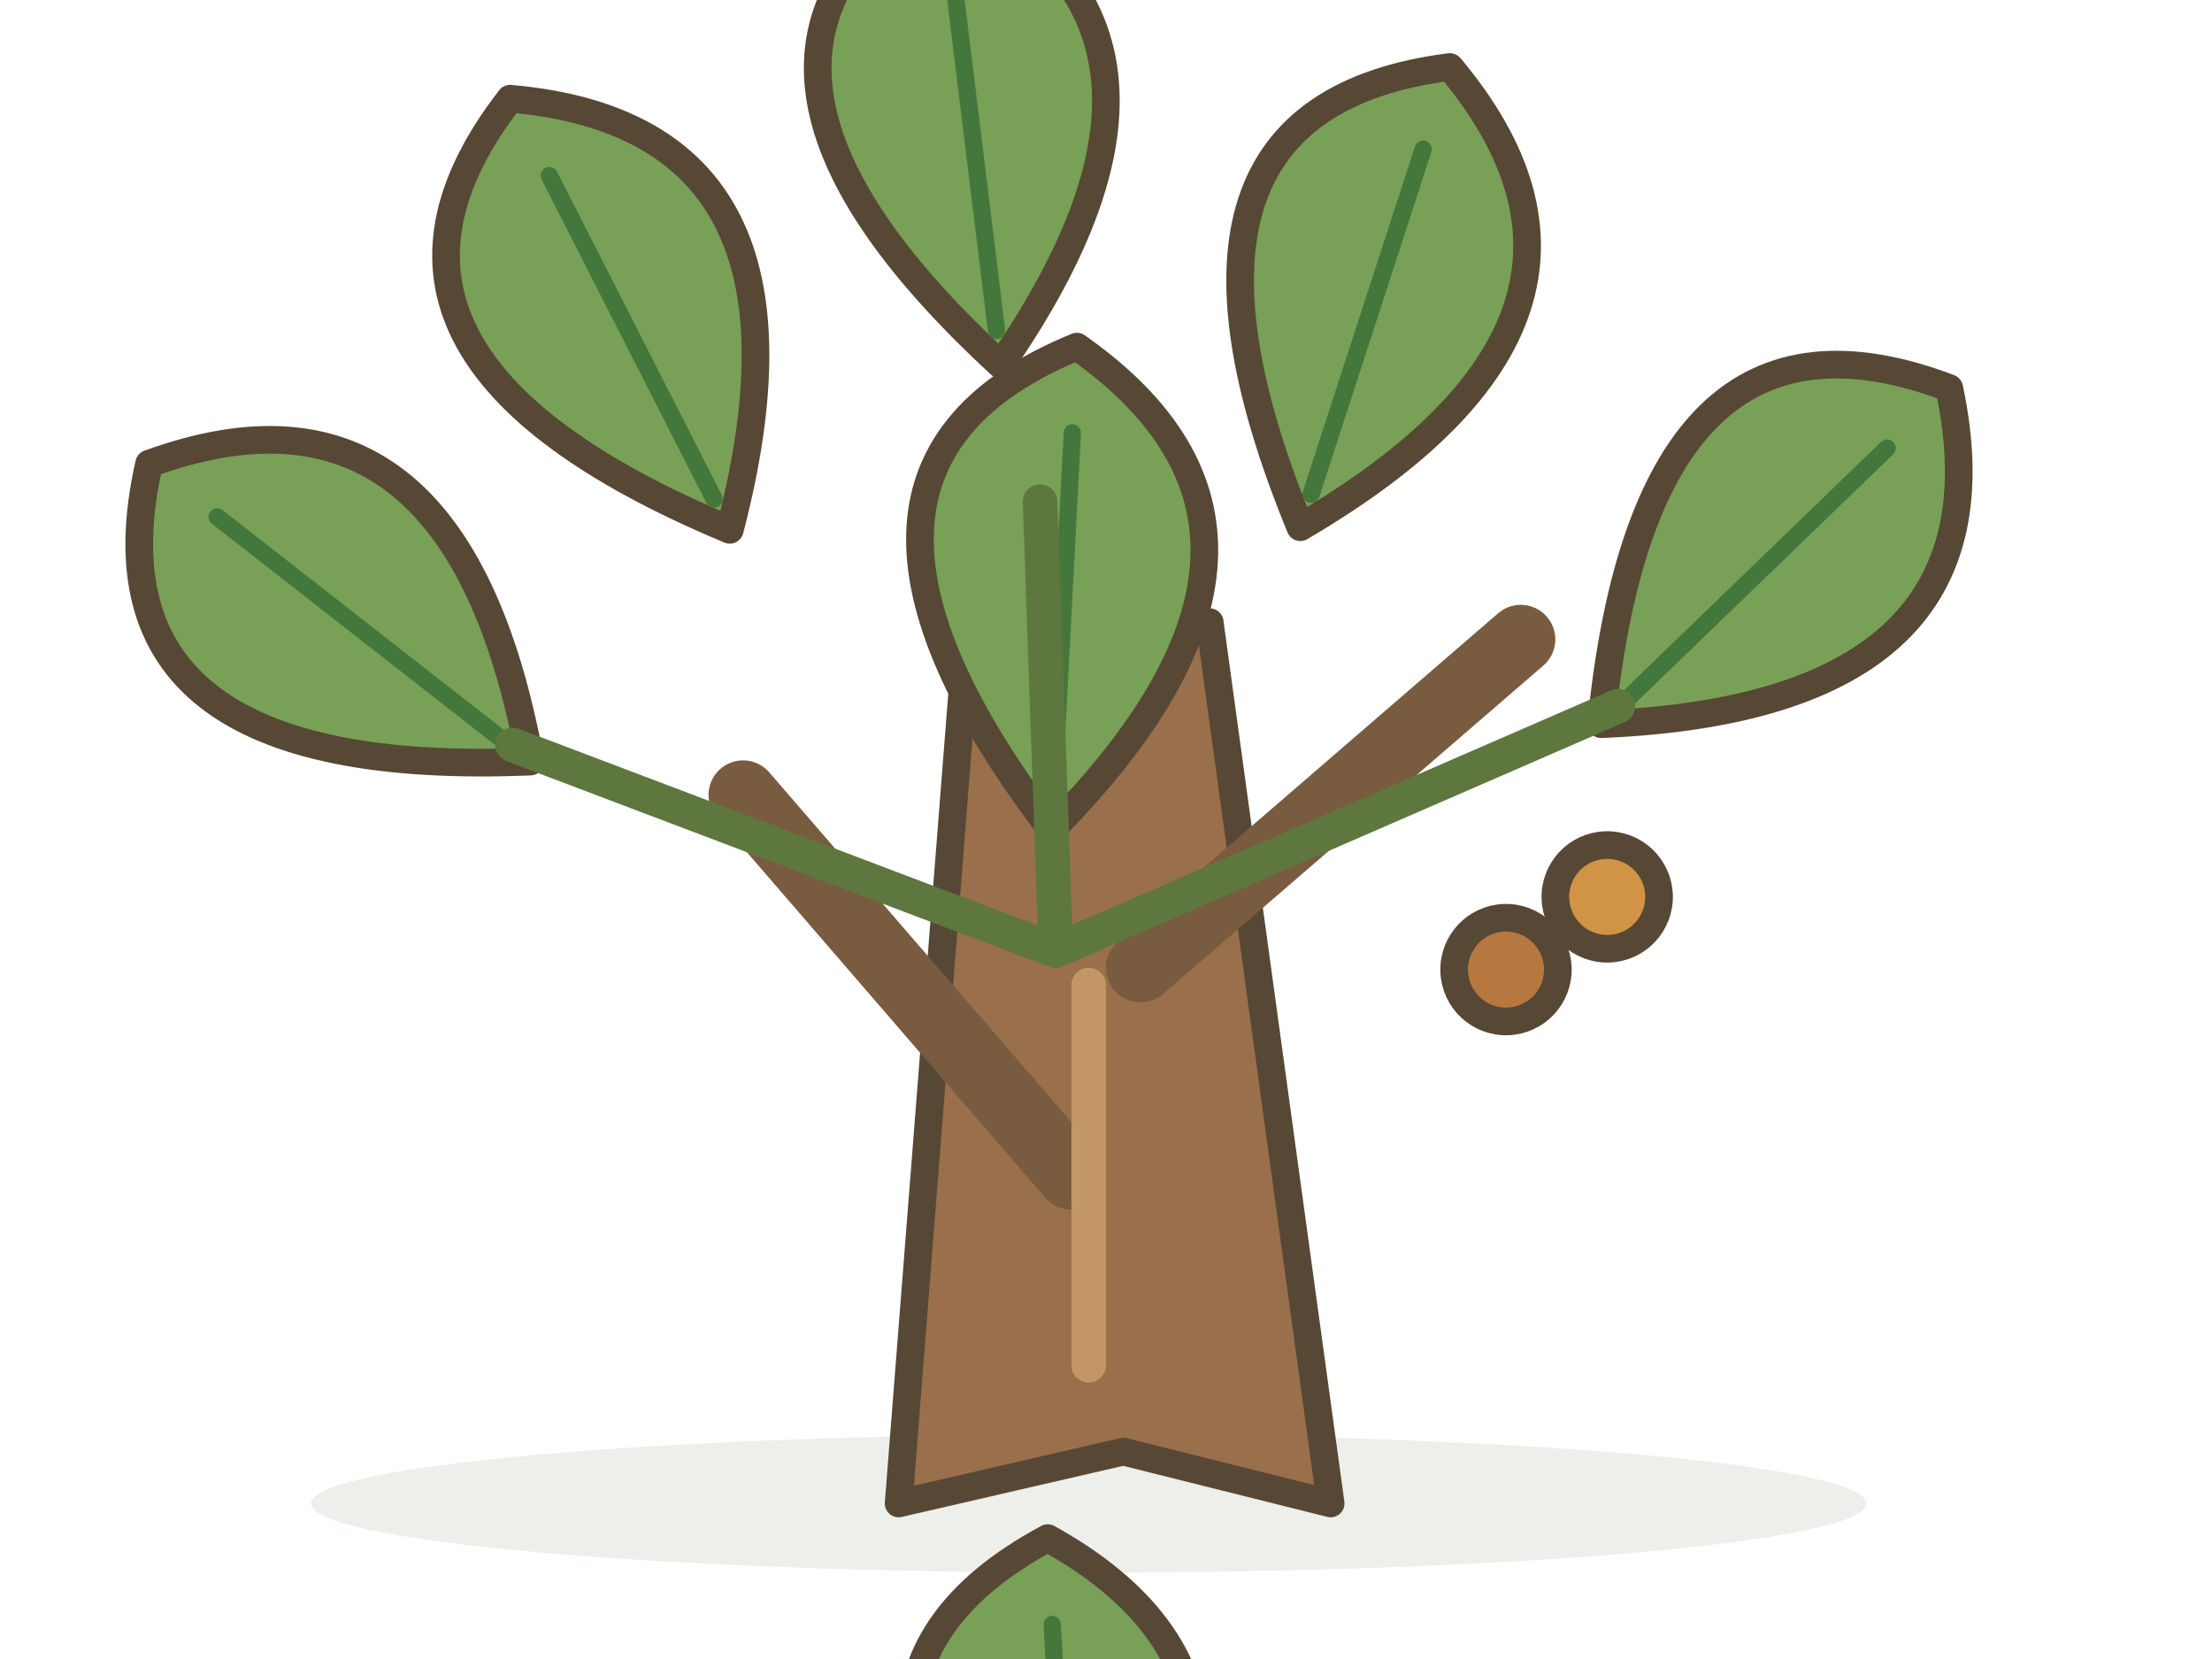
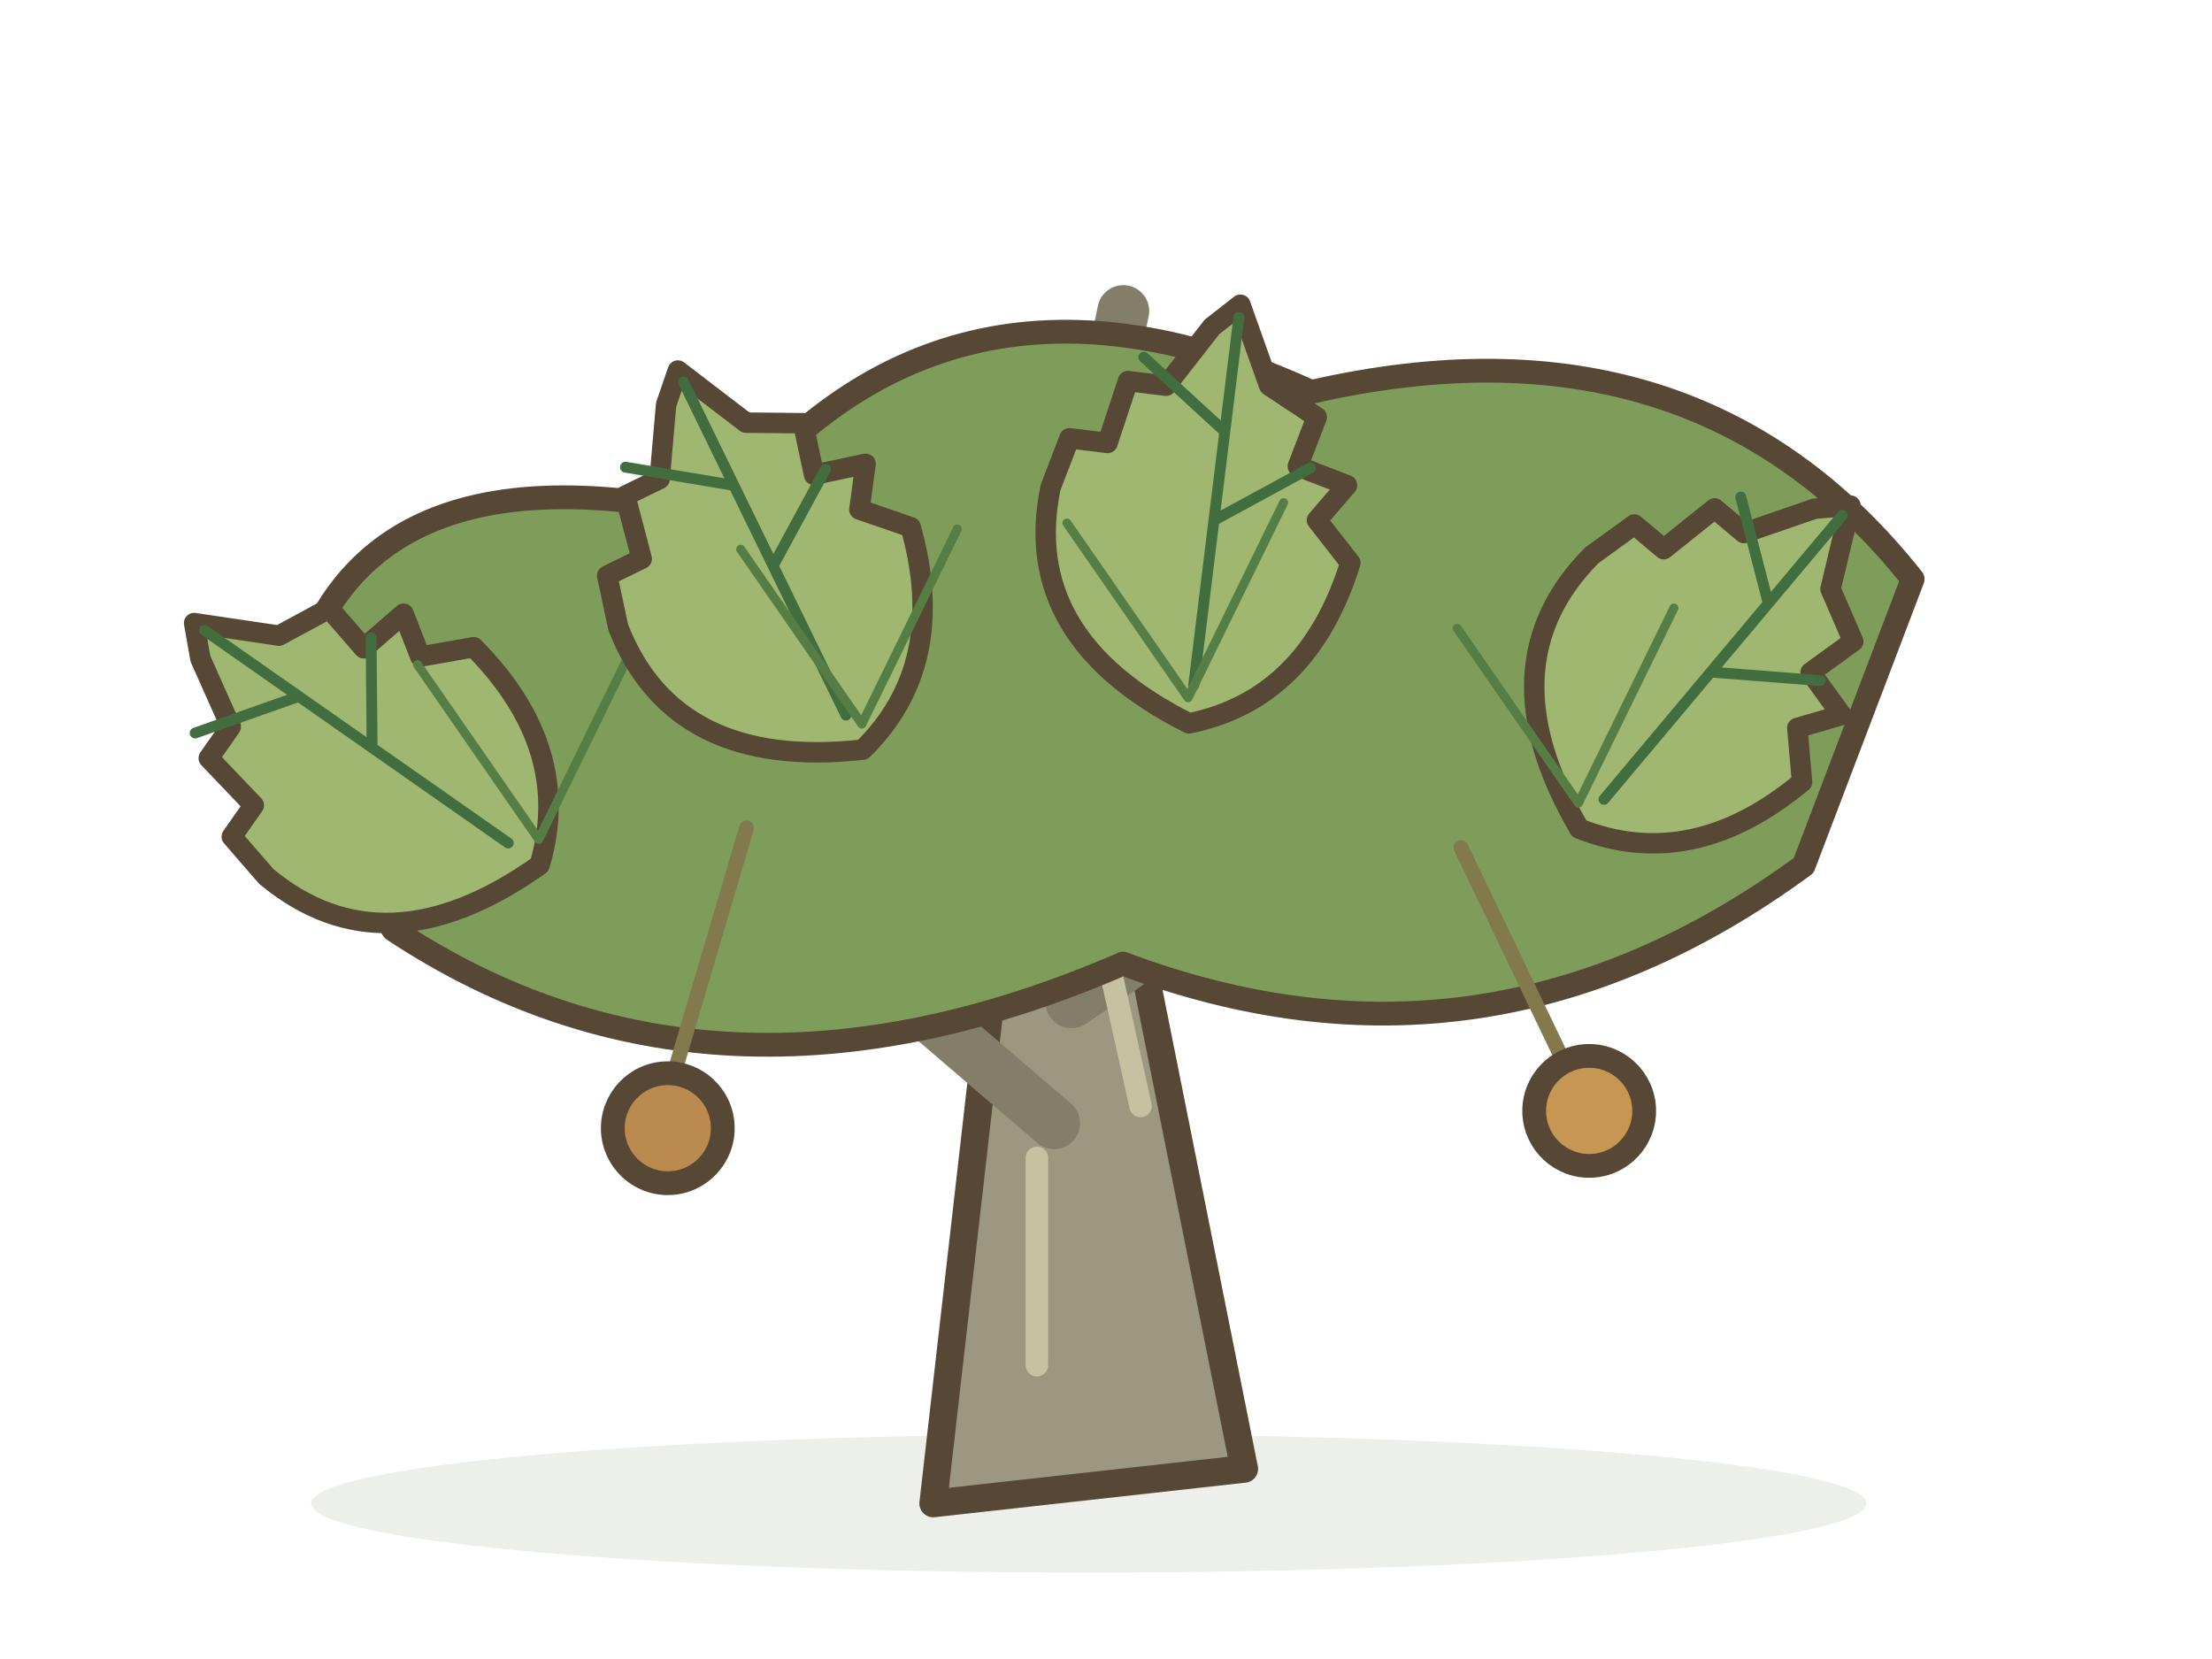
<svg xmlns="http://www.w3.org/2000/svg" viewBox="0 0 128 96" width="128" height="96">
+   <defs>
+     <g id="body">
+       <g data-part="trunk">
+         <path d="M54 87 58 52 51 36 60 36 66 55 72 85Z" fill="#9c9880" />
+         <path d="M61 65 40 47 22 41m40 17 25-17 17 1m-45 5 6-29" fill="none" stroke="#827e69" stroke-width="3" />
+         <path d="M60 67v12m4-24 2 9" fill="none" stroke="#c6c1a1" stroke-width="1.3" />
+       </g>
+     </g>
+     <g id="head">
+       <g transform="translate(10 6) scale(.86)">
+         <g data-part="spreading-crown">
+           <path d="M9 42Q12 20 39 27Q55 8 79 20Q105 15 119 34L111 53Q89 68 65 58 37 69 16 54Z" fill="#7e9c5a" />
+           <g transform="translate(26 50) scale(.86)">
+             <g transform="translate(0 0) rotate(-53)">
+               <path d="M0 0Q-14-5-13-17L-12-21-9-21-8-26-5-26-2-31 0-33 3-27 7-25 6-21 10-20 8-17 11-14Q9-3 0 0Z" fill="#a0b771" />
+               <path d="M0-3v-29m0 9-7-5m7 12 7-5" fill="none" stroke="#426d3f" stroke-width="0.85" />
+             </g>
+             <path d="M0-2-9-16m9 14 8-15" fill="none" stroke="#567e44" stroke-width="0.7" />
+           </g>
+           <g transform="translate(48 43) scale(.86)">
+             <g transform="translate(0 0) rotate(-24)">
+               <path d="M0 0Q-14-5-13-17L-12-21-9-21-8-26-5-26-2-31 0-33 3-27 7-25 6-21 10-20 8-17 11-14Q9-3 0 0Z" fill="#a0b771" />
+               <path d="M0-3v-29m0 9-7-5m7 12 7-5" fill="none" stroke="#426d3f" stroke-width="0.85" />
+             </g>
+             <path d="M0-2-9-16m9 14 8-15" fill="none" stroke="#567e44" stroke-width="0.7" />
+           </g>
+           <g transform="translate(70 42) scale(.86)">
+             <g transform="translate(0 0) rotate(9)">
+               <path d="M0 0Q-14-5-13-17L-12-21-9-21-8-26-5-26-2-31 0-33 3-27 7-25 6-21 10-20 8-17 11-14Q9-3 0 0Z" fill="#a0b771" />
+               <path d="M0-3v-29m0 9-7-5m7 12 7-5" fill="none" stroke="#426d3f" stroke-width="0.85" />
+             </g>
+             <path d="M0-2-9-16m9 14 8-15" fill="none" stroke="#567e44" stroke-width="0.7" />
+           </g>
+           <g transform="translate(96 50) scale(.86)">
+             <g transform="translate(0 0) rotate(42)">
+               <path d="M0 0Q-14-5-13-17L-12-21-9-21-8-26-5-26-2-31 0-33 3-27 7-25 6-21 10-20 8-17 11-14Q9-3 0 0Z" fill="#a0b771" />
+               <path d="M0-3v-29m0 9-7-5m7 12 7-5" fill="none" stroke="#426d3f" stroke-width="0.85" />
+             </g>
+             <path d="M0-2-9-16m9 14 8-15" fill="none" stroke="#567e44" stroke-width="0.7" />
+           </g>
+           <path d="M40 48 34 66m54-15 7 16" fill="none" stroke="#82794c" stroke-width="1" />
+           <ellipse cx="34" cy="68" rx="3.7" ry="3.7" fill="#ba8a4e" />
+           <ellipse cx="96" cy="69" rx="3.7" ry="3.7" fill="#c79653" />
+         </g>
+       </g>
+     </g>
+     <g id="legs0" />
+     <g id="legs1" />
+     <g id="shell" />
+     <g id="wing0" />
+     <g id="wing1" />
+   </defs>
  <view id="idle-0" viewBox="0 0 128 96" />
  <view id="idle-1" viewBox="0 96 128 96" />
  <view id="growth-0" viewBox="0 192 128 96" />
  <view id="growth-1" viewBox="0 288 128 96" />
  <view id="leaf-turn-0" viewBox="0 384 128 96" />
  <view id="leaf-turn-1" viewBox="0 480 128 96" />
  <g transform="translate(0 0)">
    <ellipse cx="63" cy="87" rx="45" ry="4" fill="#647849" opacity=".12" stroke="none" />
    <g stroke="#574735" stroke-width="1.6" stroke-linejoin="round" stroke-linecap="round">
      <g transform="translate(0 0)">
-         <path d="M52 87l4-51h14l7 51-12-3Z" fill="#99704b" />
-         <path d="M62 68 43 46m23 10 22-19" fill="none" stroke="#795b40" stroke-width="4" />
-         <path d="M63 57v22" fill="none" stroke="#c29765" stroke-width="2" />
-         <g transform="rotate(-2 62 81)">
-           <g transform="translate(32 43) rotate(-50)">
-             <path d="M0 0Q-17-20 0-28Q16-18 0 0" fill="#78a056" />
-             <path d="M0-2v-21" fill="none" stroke="#44773c" stroke-width="1" />
-           </g>
-           <g transform="translate(44 30) rotate(-25)">
-             <path d="M0 0Q-17-20 0-28Q16-18 0 0" fill="#78a056" />
-             <path d="M0-2v-21" fill="none" stroke="#44773c" stroke-width="1" />
-           </g>
-           <g transform="translate(60 21) rotate(-5)">
-             <path d="M0 0Q-17-20 0-28Q16-18 0 0" fill="#78a056" />
-             <path d="M0-2v-21" fill="none" stroke="#44773c" stroke-width="1" />
-           </g>
-           <g transform="translate(77 31) rotate(20)">
-             <path d="M0 0Q-17-20 0-28Q16-18 0 0" fill="#78a056" />
-             <path d="M0-2v-21" fill="none" stroke="#44773c" stroke-width="1" />
-           </g>
-           <g transform="translate(94 43) rotate(48)">
-             <path d="M0 0Q-17-20 0-28Q16-18 0 0" fill="#78a056" />
-             <path d="M0-2v-21" fill="none" stroke="#44773c" stroke-width="1" />
-           </g>
-           <g transform="translate(62 48) rotate(5)">
-             <path d="M0 0Q-17-20 0-28Q16-18 0 0" fill="#78a056" />
-             <path d="M0-2v-21" fill="none" stroke="#44773c" stroke-width="1" />
-           </g>
-           <path d="M31 42 62 55l33-13m-33 13V29" fill="none" stroke="#5d773e" stroke-width="2" />
-           <ellipse cx="88" cy="57" rx="3" ry="3" fill="#b6783f" />
-           <ellipse cx="94" cy="53" rx="3" ry="3" fill="#d09444" />
+         <use href="#body" />
+         <use href="#legs0" />
+         <use href="#shell" />
+         <use href="#wing0" />
+         <g transform="rotate(-2 62 82)">
+           <use href="#head" />
        </g>
      </g>
    </g>
  </g>
  <g transform="translate(0 96)">
    <ellipse cx="63" cy="87" rx="45" ry="4" fill="#647849" opacity=".12" stroke="none" />
    <g stroke="#574735" stroke-width="1.6" stroke-linejoin="round" stroke-linecap="round">
      <g transform="translate(0 0)">
-         <path d="M52 87l4-51h14l7 51-12-3Z" fill="#99704b" />
-         <path d="M62 68 43 46m23 10 22-19" fill="none" stroke="#795b40" stroke-width="4" />
-         <path d="M63 57v22" fill="none" stroke="#c29765" stroke-width="2" />
-         <g transform="rotate(2 62 81)">
-           <g transform="translate(32 43) rotate(-50)">
-             <path d="M0 0Q-17-20 0-28Q16-18 0 0" fill="#78a056" />
-             <path d="M0-2v-21" fill="none" stroke="#44773c" stroke-width="1" />
-           </g>
-           <g transform="translate(44 30) rotate(-25)">
-             <path d="M0 0Q-17-20 0-28Q16-18 0 0" fill="#78a056" />
-             <path d="M0-2v-21" fill="none" stroke="#44773c" stroke-width="1" />
-           </g>
-           <g transform="translate(60 21) rotate(-5)">
-             <path d="M0 0Q-17-20 0-28Q16-18 0 0" fill="#78a056" />
-             <path d="M0-2v-21" fill="none" stroke="#44773c" stroke-width="1" />
-           </g>
-           <g transform="translate(77 31) rotate(20)">
-             <path d="M0 0Q-17-20 0-28Q16-18 0 0" fill="#78a056" />
-             <path d="M0-2v-21" fill="none" stroke="#44773c" stroke-width="1" />
-           </g>
-           <g transform="translate(94 43) rotate(48)">
-             <path d="M0 0Q-17-20 0-28Q16-18 0 0" fill="#78a056" />
-             <path d="M0-2v-21" fill="none" stroke="#44773c" stroke-width="1" />
-           </g>
-           <g transform="translate(62 48) rotate(5)">
-             <path d="M0 0Q-17-20 0-28Q16-18 0 0" fill="#78a056" />
-             <path d="M0-2v-21" fill="none" stroke="#44773c" stroke-width="1" />
-           </g>
-           <path d="M31 42 62 55l33-13m-33 13V29" fill="none" stroke="#5d773e" stroke-width="2" />
-           <ellipse cx="88" cy="57" rx="3" ry="3" fill="#b6783f" />
-           <ellipse cx="94" cy="53" rx="3" ry="3" fill="#d09444" />
+         <use href="#body" />
+         <use href="#legs0" />
+         <use href="#shell" />
+         <use href="#wing0" />
+         <g transform="rotate(2 62 82)">
+           <use href="#head" />
        </g>
      </g>
    </g>
  </g>
  <g transform="translate(0 192)">
    <ellipse cx="63" cy="87" rx="45" ry="4" fill="#647849" opacity=".12" stroke="none" />
    <g stroke="#574735" stroke-width="1.6" stroke-linejoin="round" stroke-linecap="round">
      <g transform="translate(0 -2) scale(1 .99)">
-         <path d="M52 87l4-51h14l7 51-12-3Z" fill="#99704b" />
-         <path d="M62 68 43 46m23 10 22-19" fill="none" stroke="#795b40" stroke-width="4" />
-         <path d="M63 57v22" fill="none" stroke="#c29765" stroke-width="2" />
-         <g transform="rotate(-2 62 81)">
-           <g transform="translate(32 43) rotate(-50)">
-             <path d="M0 0Q-17-20 0-28Q16-18 0 0" fill="#78a056" />
-             <path d="M0-2v-21" fill="none" stroke="#44773c" stroke-width="1" />
-           </g>
-           <g transform="translate(44 30) rotate(-25)">
-             <path d="M0 0Q-17-20 0-28Q16-18 0 0" fill="#78a056" />
-             <path d="M0-2v-21" fill="none" stroke="#44773c" stroke-width="1" />
-           </g>
-           <g transform="translate(60 21) rotate(-5)">
-             <path d="M0 0Q-17-20 0-28Q16-18 0 0" fill="#78a056" />
-             <path d="M0-2v-21" fill="none" stroke="#44773c" stroke-width="1" />
-           </g>
-           <g transform="translate(77 31) rotate(20)">
-             <path d="M0 0Q-17-20 0-28Q16-18 0 0" fill="#78a056" />
-             <path d="M0-2v-21" fill="none" stroke="#44773c" stroke-width="1" />
-           </g>
-           <g transform="translate(94 43) rotate(48)">
-             <path d="M0 0Q-17-20 0-28Q16-18 0 0" fill="#78a056" />
-             <path d="M0-2v-21" fill="none" stroke="#44773c" stroke-width="1" />
-           </g>
-           <g transform="translate(62 48) rotate(5)">
-             <path d="M0 0Q-17-20 0-28Q16-18 0 0" fill="#78a056" />
-             <path d="M0-2v-21" fill="none" stroke="#44773c" stroke-width="1" />
-           </g>
-           <path d="M31 42 62 55l33-13m-33 13V29" fill="none" stroke="#5d773e" stroke-width="2" />
-           <ellipse cx="88" cy="57" rx="3" ry="3" fill="#b6783f" />
-           <ellipse cx="94" cy="53" rx="3" ry="3" fill="#d09444" />
+         <use href="#body" />
+         <use href="#legs0" />
+         <use href="#shell" />
+         <use href="#wing0" />
+         <g transform="rotate(-2 62 82)">
+           <use href="#head" />
        </g>
-       </g>
-       <g transform="translate(101 42) rotate(38)">
-         <path d="M0 0Q-17-20 0-28Q16-18 0 0" fill="#91b568" />
-         <path d="M0-2v-21" fill="none" stroke="#44773c" stroke-width="1" />
      </g>
    </g>
  </g>
  <g transform="translate(0 288)">
    <ellipse cx="63" cy="87" rx="45" ry="4" fill="#647849" opacity=".12" stroke="none" />
    <g stroke="#574735" stroke-width="1.6" stroke-linejoin="round" stroke-linecap="round">
      <g transform="translate(0 -2) scale(1 .99)">
-         <path d="M52 87l4-51h14l7 51-12-3Z" fill="#99704b" />
-         <path d="M62 68 43 46m23 10 22-19" fill="none" stroke="#795b40" stroke-width="4" />
-         <path d="M63 57v22" fill="none" stroke="#c29765" stroke-width="2" />
-         <g transform="rotate(2 62 81)">
-           <g transform="translate(32 43) rotate(-50)">
-             <path d="M0 0Q-17-20 0-28Q16-18 0 0" fill="#78a056" />
-             <path d="M0-2v-21" fill="none" stroke="#44773c" stroke-width="1" />
-           </g>
-           <g transform="translate(44 30) rotate(-25)">
-             <path d="M0 0Q-17-20 0-28Q16-18 0 0" fill="#78a056" />
-             <path d="M0-2v-21" fill="none" stroke="#44773c" stroke-width="1" />
-           </g>
-           <g transform="translate(60 21) rotate(-5)">
-             <path d="M0 0Q-17-20 0-28Q16-18 0 0" fill="#78a056" />
-             <path d="M0-2v-21" fill="none" stroke="#44773c" stroke-width="1" />
-           </g>
-           <g transform="translate(77 31) rotate(20)">
-             <path d="M0 0Q-17-20 0-28Q16-18 0 0" fill="#78a056" />
-             <path d="M0-2v-21" fill="none" stroke="#44773c" stroke-width="1" />
-           </g>
-           <g transform="translate(94 43) rotate(48)">
-             <path d="M0 0Q-17-20 0-28Q16-18 0 0" fill="#78a056" />
-             <path d="M0-2v-21" fill="none" stroke="#44773c" stroke-width="1" />
-           </g>
-           <g transform="translate(62 48) rotate(5)">
-             <path d="M0 0Q-17-20 0-28Q16-18 0 0" fill="#78a056" />
-             <path d="M0-2v-21" fill="none" stroke="#44773c" stroke-width="1" />
-           </g>
-           <path d="M31 42 62 55l33-13m-33 13V29" fill="none" stroke="#5d773e" stroke-width="2" />
-           <ellipse cx="88" cy="57" rx="3" ry="3" fill="#b6783f" />
-           <ellipse cx="94" cy="53" rx="3" ry="3" fill="#d09444" />
+         <use href="#body" />
+         <use href="#legs0" />
+         <use href="#shell" />
+         <use href="#wing0" />
+         <g transform="rotate(2 62 82)">
+           <use href="#head" />
        </g>
-       </g>
-       <g transform="translate(22 55) rotate(-38)">
-         <path d="M0 0Q-17-20 0-28Q16-18 0 0" fill="#91b568" />
-         <path d="M0-2v-21" fill="none" stroke="#44773c" stroke-width="1" />
      </g>
    </g>
  </g>
  <g transform="translate(0 384)">
    <ellipse cx="63" cy="87" rx="45" ry="4" fill="#647849" opacity=".12" stroke="none" />
    <g stroke="#574735" stroke-width="1.6" stroke-linejoin="round" stroke-linecap="round">
      <g transform="translate(0 0)">
-         <path d="M52 87l4-51h14l7 51-12-3Z" fill="#99704b" />
-         <path d="M62 68 43 46m23 10 22-19" fill="none" stroke="#795b40" stroke-width="4" />
-         <path d="M63 57v22" fill="none" stroke="#c29765" stroke-width="2" />
-         <g transform="rotate(-5 62 81)">
-           <g transform="translate(32 43) rotate(-50)">
-             <path d="M0 0Q-17-20 0-28Q16-18 0 0" fill="#78a056" />
-             <path d="M0-2v-21" fill="none" stroke="#44773c" stroke-width="1" />
-           </g>
-           <g transform="translate(44 30) rotate(-25)">
-             <path d="M0 0Q-17-20 0-28Q16-18 0 0" fill="#78a056" />
-             <path d="M0-2v-21" fill="none" stroke="#44773c" stroke-width="1" />
-           </g>
-           <g transform="translate(60 21) rotate(-5)">
-             <path d="M0 0Q-17-20 0-28Q16-18 0 0" fill="#78a056" />
-             <path d="M0-2v-21" fill="none" stroke="#44773c" stroke-width="1" />
-           </g>
-           <g transform="translate(77 31) rotate(20)">
-             <path d="M0 0Q-17-20 0-28Q16-18 0 0" fill="#78a056" />
-             <path d="M0-2v-21" fill="none" stroke="#44773c" stroke-width="1" />
-           </g>
-           <g transform="translate(94 43) rotate(48)">
-             <path d="M0 0Q-17-20 0-28Q16-18 0 0" fill="#78a056" />
-             <path d="M0-2v-21" fill="none" stroke="#44773c" stroke-width="1" />
-           </g>
-           <g transform="translate(62 48) rotate(5)">
-             <path d="M0 0Q-17-20 0-28Q16-18 0 0" fill="#78a056" />
-             <path d="M0-2v-21" fill="none" stroke="#44773c" stroke-width="1" />
-           </g>
-           <path d="M31 42 62 55l33-13m-33 13V29" fill="none" stroke="#5d773e" stroke-width="2" />
-           <ellipse cx="88" cy="57" rx="3" ry="3" fill="#b6783f" />
-           <ellipse cx="94" cy="53" rx="3" ry="3" fill="#d09444" />
+         <use href="#body" />
+         <use href="#legs0" />
+         <use href="#shell" />
+         <use href="#wing0" />
+         <g transform="rotate(-5 62 82)">
+           <use href="#head" />
        </g>
      </g>
    </g>
  </g>
  <g transform="translate(0 480)">
    <ellipse cx="63" cy="87" rx="45" ry="4" fill="#647849" opacity=".12" stroke="none" />
    <g stroke="#574735" stroke-width="1.6" stroke-linejoin="round" stroke-linecap="round">
      <g transform="translate(0 0)">
-         <path d="M52 87l4-51h14l7 51-12-3Z" fill="#99704b" />
-         <path d="M62 68 43 46m23 10 22-19" fill="none" stroke="#795b40" stroke-width="4" />
-         <path d="M63 57v22" fill="none" stroke="#c29765" stroke-width="2" />
-         <g transform="rotate(5 62 81)">
-           <g transform="translate(32 43) rotate(-50)">
-             <path d="M0 0Q-17-20 0-28Q16-18 0 0" fill="#78a056" />
-             <path d="M0-2v-21" fill="none" stroke="#44773c" stroke-width="1" />
-           </g>
-           <g transform="translate(44 30) rotate(-25)">
-             <path d="M0 0Q-17-20 0-28Q16-18 0 0" fill="#78a056" />
-             <path d="M0-2v-21" fill="none" stroke="#44773c" stroke-width="1" />
-           </g>
-           <g transform="translate(60 21) rotate(-5)">
-             <path d="M0 0Q-17-20 0-28Q16-18 0 0" fill="#78a056" />
-             <path d="M0-2v-21" fill="none" stroke="#44773c" stroke-width="1" />
-           </g>
-           <g transform="translate(77 31) rotate(20)">
-             <path d="M0 0Q-17-20 0-28Q16-18 0 0" fill="#78a056" />
-             <path d="M0-2v-21" fill="none" stroke="#44773c" stroke-width="1" />
-           </g>
-           <g transform="translate(94 43) rotate(48)">
-             <path d="M0 0Q-17-20 0-28Q16-18 0 0" fill="#78a056" />
-             <path d="M0-2v-21" fill="none" stroke="#44773c" stroke-width="1" />
-           </g>
-           <g transform="translate(62 48) rotate(5)">
-             <path d="M0 0Q-17-20 0-28Q16-18 0 0" fill="#78a056" />
-             <path d="M0-2v-21" fill="none" stroke="#44773c" stroke-width="1" />
-           </g>
-           <path d="M31 42 62 55l33-13m-33 13V29" fill="none" stroke="#5d773e" stroke-width="2" />
-           <ellipse cx="88" cy="57" rx="3" ry="3" fill="#b6783f" />
-           <ellipse cx="94" cy="53" rx="3" ry="3" fill="#d09444" />
+         <use href="#body" />
+         <use href="#legs0" />
+         <use href="#shell" />
+         <use href="#wing0" />
+         <g transform="rotate(5 62 82)">
+           <use href="#head" />
        </g>
      </g>
    </g>
  </g>
</svg>
